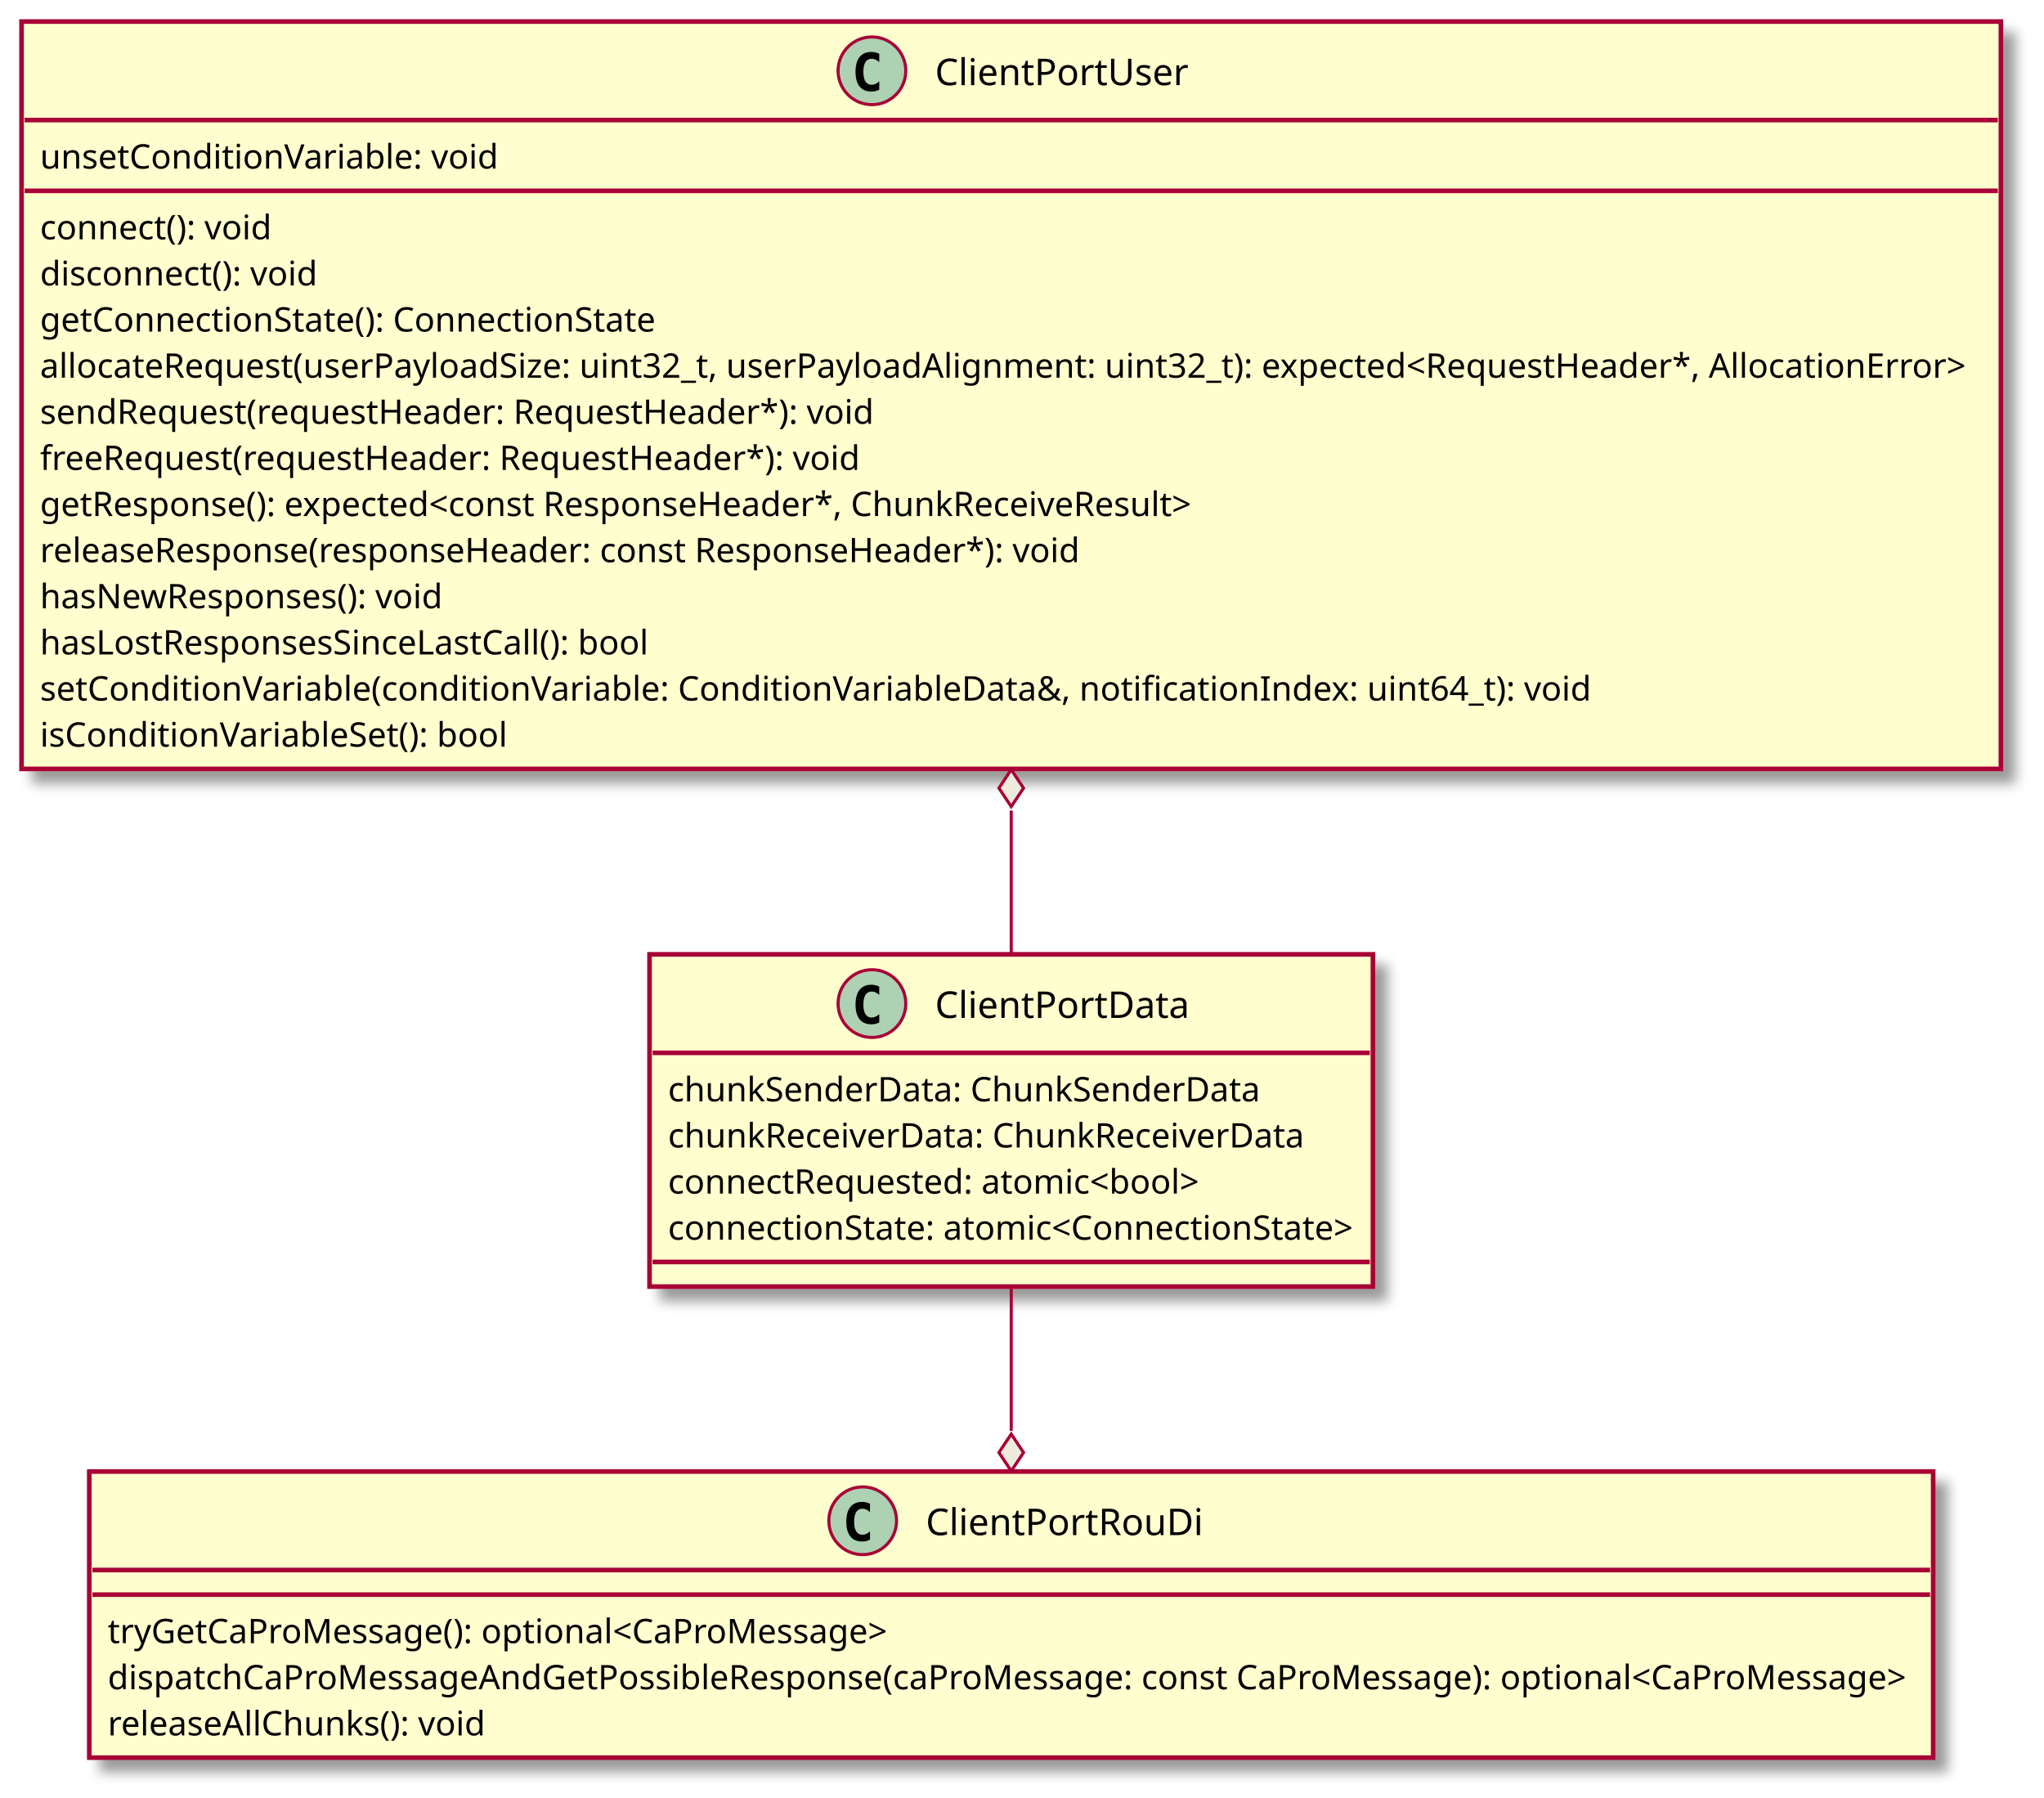
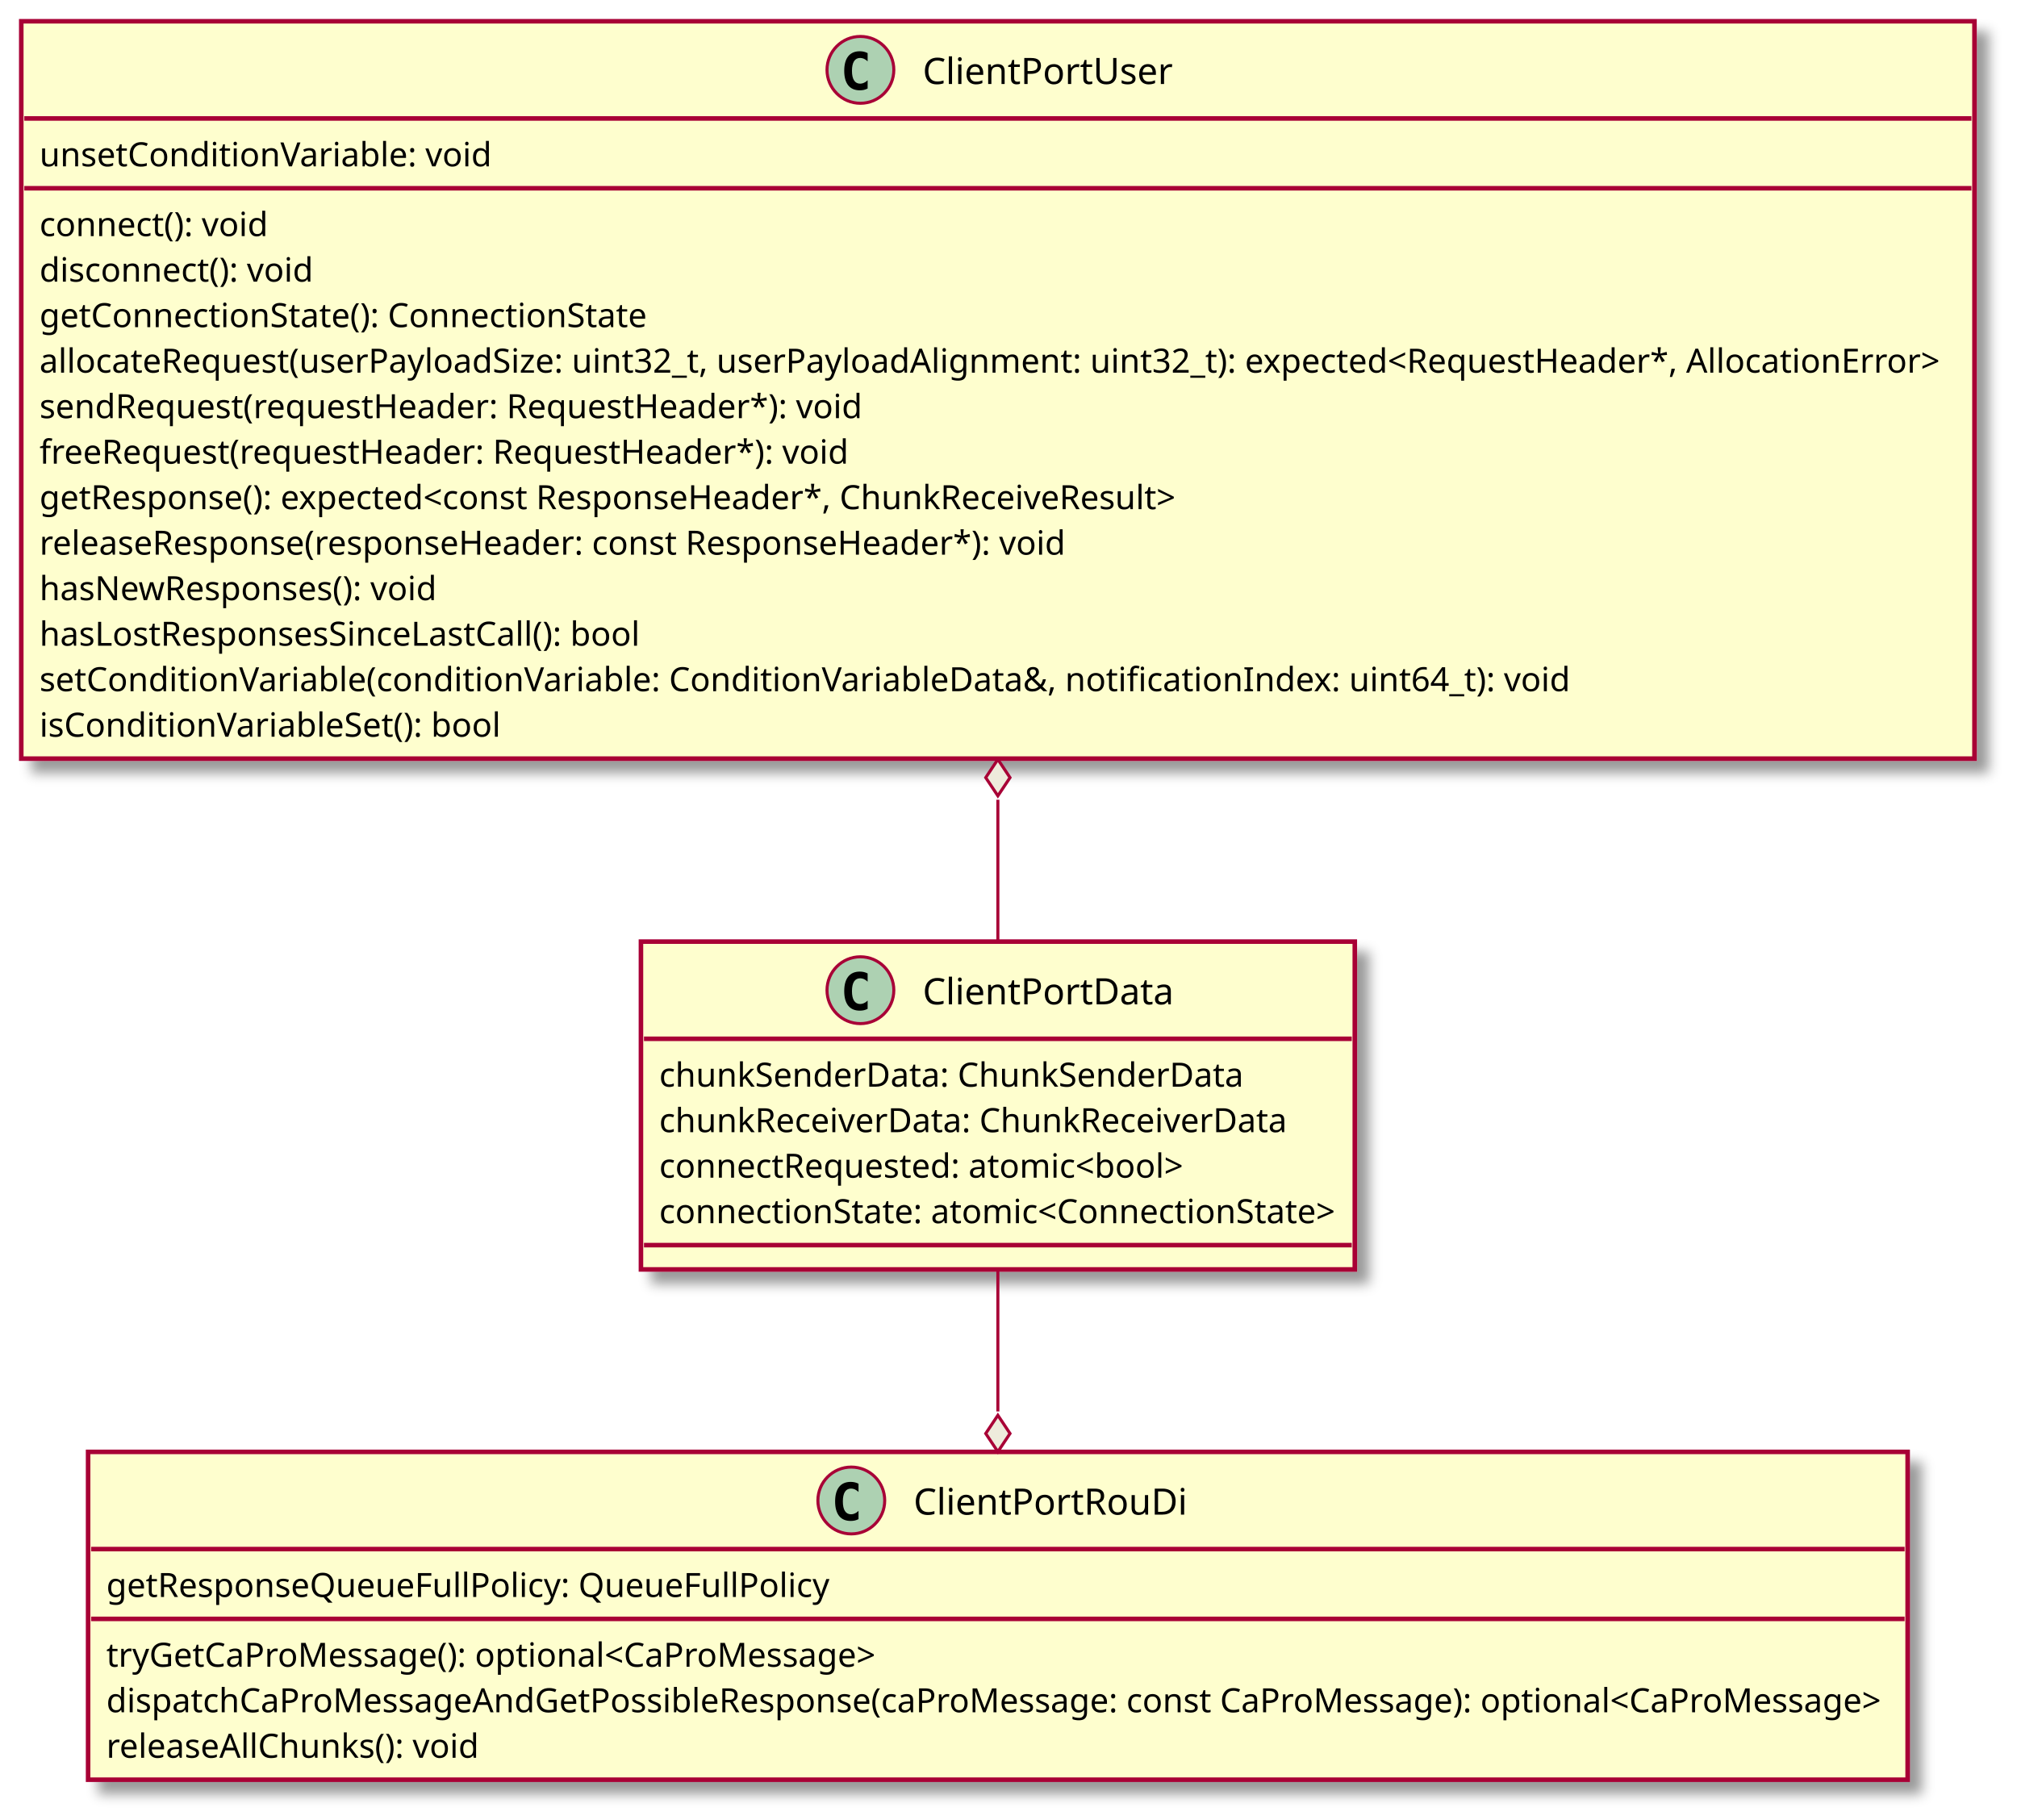
- <svg xmlns="http://www.w3.org/2000/svg" contentScriptType="application/ecmascript" contentStyleType="text/css" height="584px" preserveAspectRatio="none" style="width:664px;height:584px;background:#EEEBDC;" version="1.1" viewBox="0 0 664 584" width="664px" zoomAndPan="magnify">
+ <svg xmlns="http://www.w3.org/2000/svg" contentScriptType="application/ecmascript" contentStyleType="text/css" height="599px" preserveAspectRatio="none" style="width:664px;height:599px;background:#EEEBDC;" version="1.1" viewBox="0 0 664 599" width="664px" zoomAndPan="magnify">
  <defs>
-     <filter height="300%" id="f1iqrxnndmun" width="300%" x="-1" y="-1">
+     <filter height="300%" id="fu7opztrnwt79" width="300%" x="-1" y="-1">
      <feGaussianBlur result="blurOut" stdDeviation="2.0" />
      <feColorMatrix in="blurOut" result="blurOut2" type="matrix" values="0 0 0 0 0 0 0 0 0 0 0 0 0 0 0 0 0 0 .4 0" />
      <feOffset dx="4.0" dy="4.0" in="blurOut2" result="blurOut3" />
      <feBlend in="SourceGraphic" in2="blurOut3" mode="normal" />
    </filter>
  </defs>
  <g>
-     <rect codeLine="2" fill="#FEFECE" filter="url(#f1iqrxnndmun)" height="107.928" id="ClientPortData" style="stroke:#A80036;stroke-width:1.5;" width="235" x="211" y="310" />
+     <rect codeLine="2" fill="#FEFECE" filter="url(#fu7opztrnwt79)" height="107.928" id="ClientPortData" style="stroke:#A80036;stroke-width:1.5;" width="235" x="211" y="310" />
    <ellipse cx="283.25" cy="326" fill="#ADD1B2" rx="11" ry="11" style="stroke:#A80036;stroke-width:1.0;" />
    <path d="M283.047,332.734 Q280.562,332.734 279.234,331.094 Q277.922,329.422 277.922,326.312 Q277.922,323.188 279.234,321.531 Q280.562,319.875 283.047,319.875 Q283.766,319.875 284.422,320.031 Q285.062,320.188 285.625,320.484 L285.625,323.203 Q285.266,322.859 284.969,322.672 Q284.672,322.469 284.406,322.344 Q284.094,322.203 283.781,322.141 Q283.484,322.078 283.172,322.078 Q281.844,322.078 281.156,323.141 Q280.469,324.234 280.469,326.312 Q280.469,328.406 281.156,329.469 Q281.844,330.547 283.172,330.547 Q283.812,330.547 284.406,330.266 Q284.703,330.141 284.984,329.953 Q285.281,329.75 285.625,329.422 L285.625,332.141 Q285.047,332.438 284.406,332.594 Q283.781,332.734 283.047,332.734 Z " fill="#000000" />
    <text fill="#000000" font-family="sans-serif" font-size="12" lengthAdjust="spacing" textLength="82" x="303.75" y="330.656">ClientPortData</text>
    <line style="stroke:#A80036;stroke-width:1.5;" x1="212" x2="445" y1="342" y2="342" />
    <text fill="#000000" font-family="sans-serif" font-size="11" lengthAdjust="spacing" textLength="194" x="217" y="357.759">chunkSenderData: ChunkSenderData</text>
    <text fill="#000000" font-family="sans-serif" font-size="11" lengthAdjust="spacing" textLength="208" x="217" y="372.741">chunkReceiverData: ChunkReceiverData</text>
    <text fill="#000000" font-family="sans-serif" font-size="11" lengthAdjust="spacing" textLength="173" x="217" y="387.723">connectRequested: atomic&lt;bool&gt;</text>
    <text fill="#000000" font-family="sans-serif" font-size="11" lengthAdjust="spacing" textLength="223" x="217" y="402.705">connectionState: atomic&lt;ConnectionState&gt;</text>
    <line style="stroke:#A80036;stroke-width:1.5;" x1="212" x2="445" y1="409.928" y2="409.928" />
-     <rect codeLine="9" fill="#FEFECE" filter="url(#f1iqrxnndmun)" height="242.764" id="ClientPortUser" style="stroke:#A80036;stroke-width:1.5;" width="643" x="7" y="7" />
+     <rect codeLine="9" fill="#FEFECE" filter="url(#fu7opztrnwt79)" height="242.764" id="ClientPortUser" style="stroke:#A80036;stroke-width:1.5;" width="643" x="7" y="7" />
    <ellipse cx="283.25" cy="23" fill="#ADD1B2" rx="11" ry="11" style="stroke:#A80036;stroke-width:1.0;" />
    <path d="M283.047,29.734 Q280.562,29.734 279.234,28.094 Q277.922,26.422 277.922,23.312 Q277.922,20.188 279.234,18.531 Q280.562,16.875 283.047,16.875 Q283.766,16.875 284.422,17.031 Q285.062,17.188 285.625,17.484 L285.625,20.203 Q285.266,19.859 284.969,19.672 Q284.672,19.469 284.406,19.344 Q284.094,19.203 283.781,19.141 Q283.484,19.078 283.172,19.078 Q281.844,19.078 281.156,20.141 Q280.469,21.234 280.469,23.312 Q280.469,25.406 281.156,26.469 Q281.844,27.547 283.172,27.547 Q283.812,27.547 284.406,27.266 Q284.703,27.141 284.984,26.953 Q285.281,26.75 285.625,26.422 L285.625,29.141 Q285.047,29.438 284.406,29.594 Q283.781,29.734 283.047,29.734 Z " fill="#000000" />
    <text fill="#000000" font-family="sans-serif" font-size="12" lengthAdjust="spacing" textLength="82" x="303.75" y="27.656">ClientPortUser</text>
    <line style="stroke:#A80036;stroke-width:1.5;" x1="8" x2="649" y1="39" y2="39" />
    <text fill="#000000" font-family="sans-serif" font-size="11" lengthAdjust="spacing" textLength="153" x="13" y="54.759">unsetConditionVariable: void</text>
    <line style="stroke:#A80036;stroke-width:1.5;" x1="8" x2="649" y1="61.982" y2="61.982" />
    <text fill="#000000" font-family="sans-serif" font-size="11" lengthAdjust="spacing" textLength="76" x="13" y="77.741">connect(): void</text>
    <text fill="#000000" font-family="sans-serif" font-size="11" lengthAdjust="spacing" textLength="91" x="13" y="92.723">disconnect(): void</text>
    <text fill="#000000" font-family="sans-serif" font-size="11" lengthAdjust="spacing" textLength="201" x="13" y="107.705">getConnectionState(): ConnectionState</text>
    <text fill="#000000" font-family="sans-serif" font-size="11" lengthAdjust="spacing" textLength="631" x="13" y="122.686">allocateRequest(userPayloadSize: uint32_t, userPayloadAlignment: uint32_t): expected&lt;RequestHeader*, AllocationError&gt;</text>
    <text fill="#000000" font-family="sans-serif" font-size="11" lengthAdjust="spacing" textLength="272" x="13" y="137.668">sendRequest(requestHeader: RequestHeader*): void</text>
    <text fill="#000000" font-family="sans-serif" font-size="11" lengthAdjust="spacing" textLength="268" x="13" y="152.65">freeRequest(requestHeader: RequestHeader*): void</text>
    <text fill="#000000" font-family="sans-serif" font-size="11" lengthAdjust="spacing" textLength="374" x="13" y="167.632">getResponse(): expected&lt;const ResponseHeader*, ChunkReceiveResult&gt;</text>
    <text fill="#000000" font-family="sans-serif" font-size="11" lengthAdjust="spacing" textLength="339" x="13" y="182.614">releaseResponse(responseHeader: const ResponseHeader*): void</text>
    <text fill="#000000" font-family="sans-serif" font-size="11" lengthAdjust="spacing" textLength="131" x="13" y="197.596">hasNewResponses(): void</text>
    <text fill="#000000" font-family="sans-serif" font-size="11" lengthAdjust="spacing" textLength="198" x="13" y="212.578">hasLostResponsesSinceLastCall(): bool</text>
    <text fill="#000000" font-family="sans-serif" font-size="11" lengthAdjust="spacing" textLength="515" x="13" y="227.56">setConditionVariable(conditionVariable: ConditionVariableData&amp;, notificationIndex: uint64_t): void</text>
    <text fill="#000000" font-family="sans-serif" font-size="11" lengthAdjust="spacing" textLength="155" x="13" y="242.542">isConditionVariableSet(): bool</text>
-     <rect codeLine="25" fill="#FEFECE" filter="url(#f1iqrxnndmun)" height="92.946" id="ClientPortRouDi" style="stroke:#A80036;stroke-width:1.5;" width="599" x="29" y="478" />
+     <rect codeLine="25" fill="#FEFECE" filter="url(#fu7opztrnwt79)" height="107.928" id="ClientPortRouDi" style="stroke:#A80036;stroke-width:1.5;" width="599" x="29" y="478" />
    <ellipse cx="280.25" cy="494" fill="#ADD1B2" rx="11" ry="11" style="stroke:#A80036;stroke-width:1.0;" />
    <path d="M280.047,500.734 Q277.562,500.734 276.234,499.094 Q274.922,497.422 274.922,494.312 Q274.922,491.188 276.234,489.531 Q277.562,487.875 280.047,487.875 Q280.766,487.875 281.422,488.031 Q282.062,488.188 282.625,488.484 L282.625,491.203 Q282.266,490.859 281.969,490.672 Q281.672,490.469 281.406,490.344 Q281.094,490.203 280.781,490.141 Q280.484,490.078 280.172,490.078 Q278.844,490.078 278.156,491.141 Q277.469,492.234 277.469,494.312 Q277.469,496.406 278.156,497.469 Q278.844,498.547 280.172,498.547 Q280.812,498.547 281.406,498.266 Q281.703,498.141 281.984,497.953 Q282.281,497.75 282.625,497.422 L282.625,500.141 Q282.047,500.438 281.406,500.594 Q280.781,500.734 280.047,500.734 Z " fill="#000000" />
    <text fill="#000000" font-family="sans-serif" font-size="12" lengthAdjust="spacing" textLength="88" x="300.75" y="498.656">ClientPortRouDi</text>
    <line style="stroke:#A80036;stroke-width:1.5;" x1="30" x2="627" y1="510" y2="510" />
-     <line style="stroke:#A80036;stroke-width:1.5;" x1="30" x2="627" y1="518" y2="518" />
-     <text fill="#000000" font-family="sans-serif" font-size="11" lengthAdjust="spacing" textLength="255" x="35" y="533.759">tryGetCaProMessage(): optional&lt;CaProMessage&gt;</text>
-     <text fill="#000000" font-family="sans-serif" font-size="11" lengthAdjust="spacing" textLength="587" x="35" y="548.741">dispatchCaProMessageAndGetPossibleResponse(caProMessage: const CaProMessage): optional&lt;CaProMessage&gt;</text>
-     <text fill="#000000" font-family="sans-serif" font-size="11" lengthAdjust="spacing" textLength="124" x="35" y="563.723">releaseAllChunks(): void</text>
-     <path codeLine="31" d="M328.5,263.3 C328.5,279.78 328.5,295.8 328.5,310 " fill="none" id="ClientPortUser-backto-ClientPortData" style="stroke:#A80036;stroke-width:1.0;" />
+     <text fill="#000000" font-family="sans-serif" font-size="11" lengthAdjust="spacing" textLength="243" x="35" y="525.759">getResponseQueueFullPolicy: QueueFullPolicy</text>
+     <line style="stroke:#A80036;stroke-width:1.5;" x1="30" x2="627" y1="532.982" y2="532.982" />
+     <text fill="#000000" font-family="sans-serif" font-size="11" lengthAdjust="spacing" textLength="255" x="35" y="548.741">tryGetCaProMessage(): optional&lt;CaProMessage&gt;</text>
+     <text fill="#000000" font-family="sans-serif" font-size="11" lengthAdjust="spacing" textLength="587" x="35" y="563.723">dispatchCaProMessageAndGetPossibleResponse(caProMessage: const CaProMessage): optional&lt;CaProMessage&gt;</text>
+     <text fill="#000000" font-family="sans-serif" font-size="11" lengthAdjust="spacing" textLength="124" x="35" y="578.705">releaseAllChunks(): void</text>
+     <path codeLine="32" d="M328.5,263.3 C328.5,279.78 328.5,295.8 328.5,310 " fill="none" id="ClientPortUser-backto-ClientPortData" style="stroke:#A80036;stroke-width:1.0;" />
    <polygon fill="#EEEBDC" points="328.5,250.01,324.5,256.01,328.5,262.01,332.5,256.01,328.5,250.01" style="stroke:#A80036;stroke-width:1.0;" />
-     <path codeLine="32" d="M328.5,418.22 C328.5,433.17 328.5,449.52 328.5,464.78 " fill="none" id="ClientPortData-to-ClientPortRouDi" style="stroke:#A80036;stroke-width:1.0;" />
-     <polygon fill="#EEEBDC" points="328.5,477.84,332.5,471.84,328.5,465.84,324.5,471.84,328.5,477.84" style="stroke:#A80036;stroke-width:1.0;" />
+     <path codeLine="33" d="M328.5,418.44 C328.5,433.17 328.5,449.34 328.5,464.7 " fill="none" id="ClientPortData-to-ClientPortRouDi" style="stroke:#A80036;stroke-width:1.0;" />
+     <polygon fill="#EEEBDC" points="328.5,477.95,332.5,471.95,328.5,465.95,324.5,471.95,328.5,477.95" style="stroke:#A80036;stroke-width:1.0;" />
  </g>
</svg>
